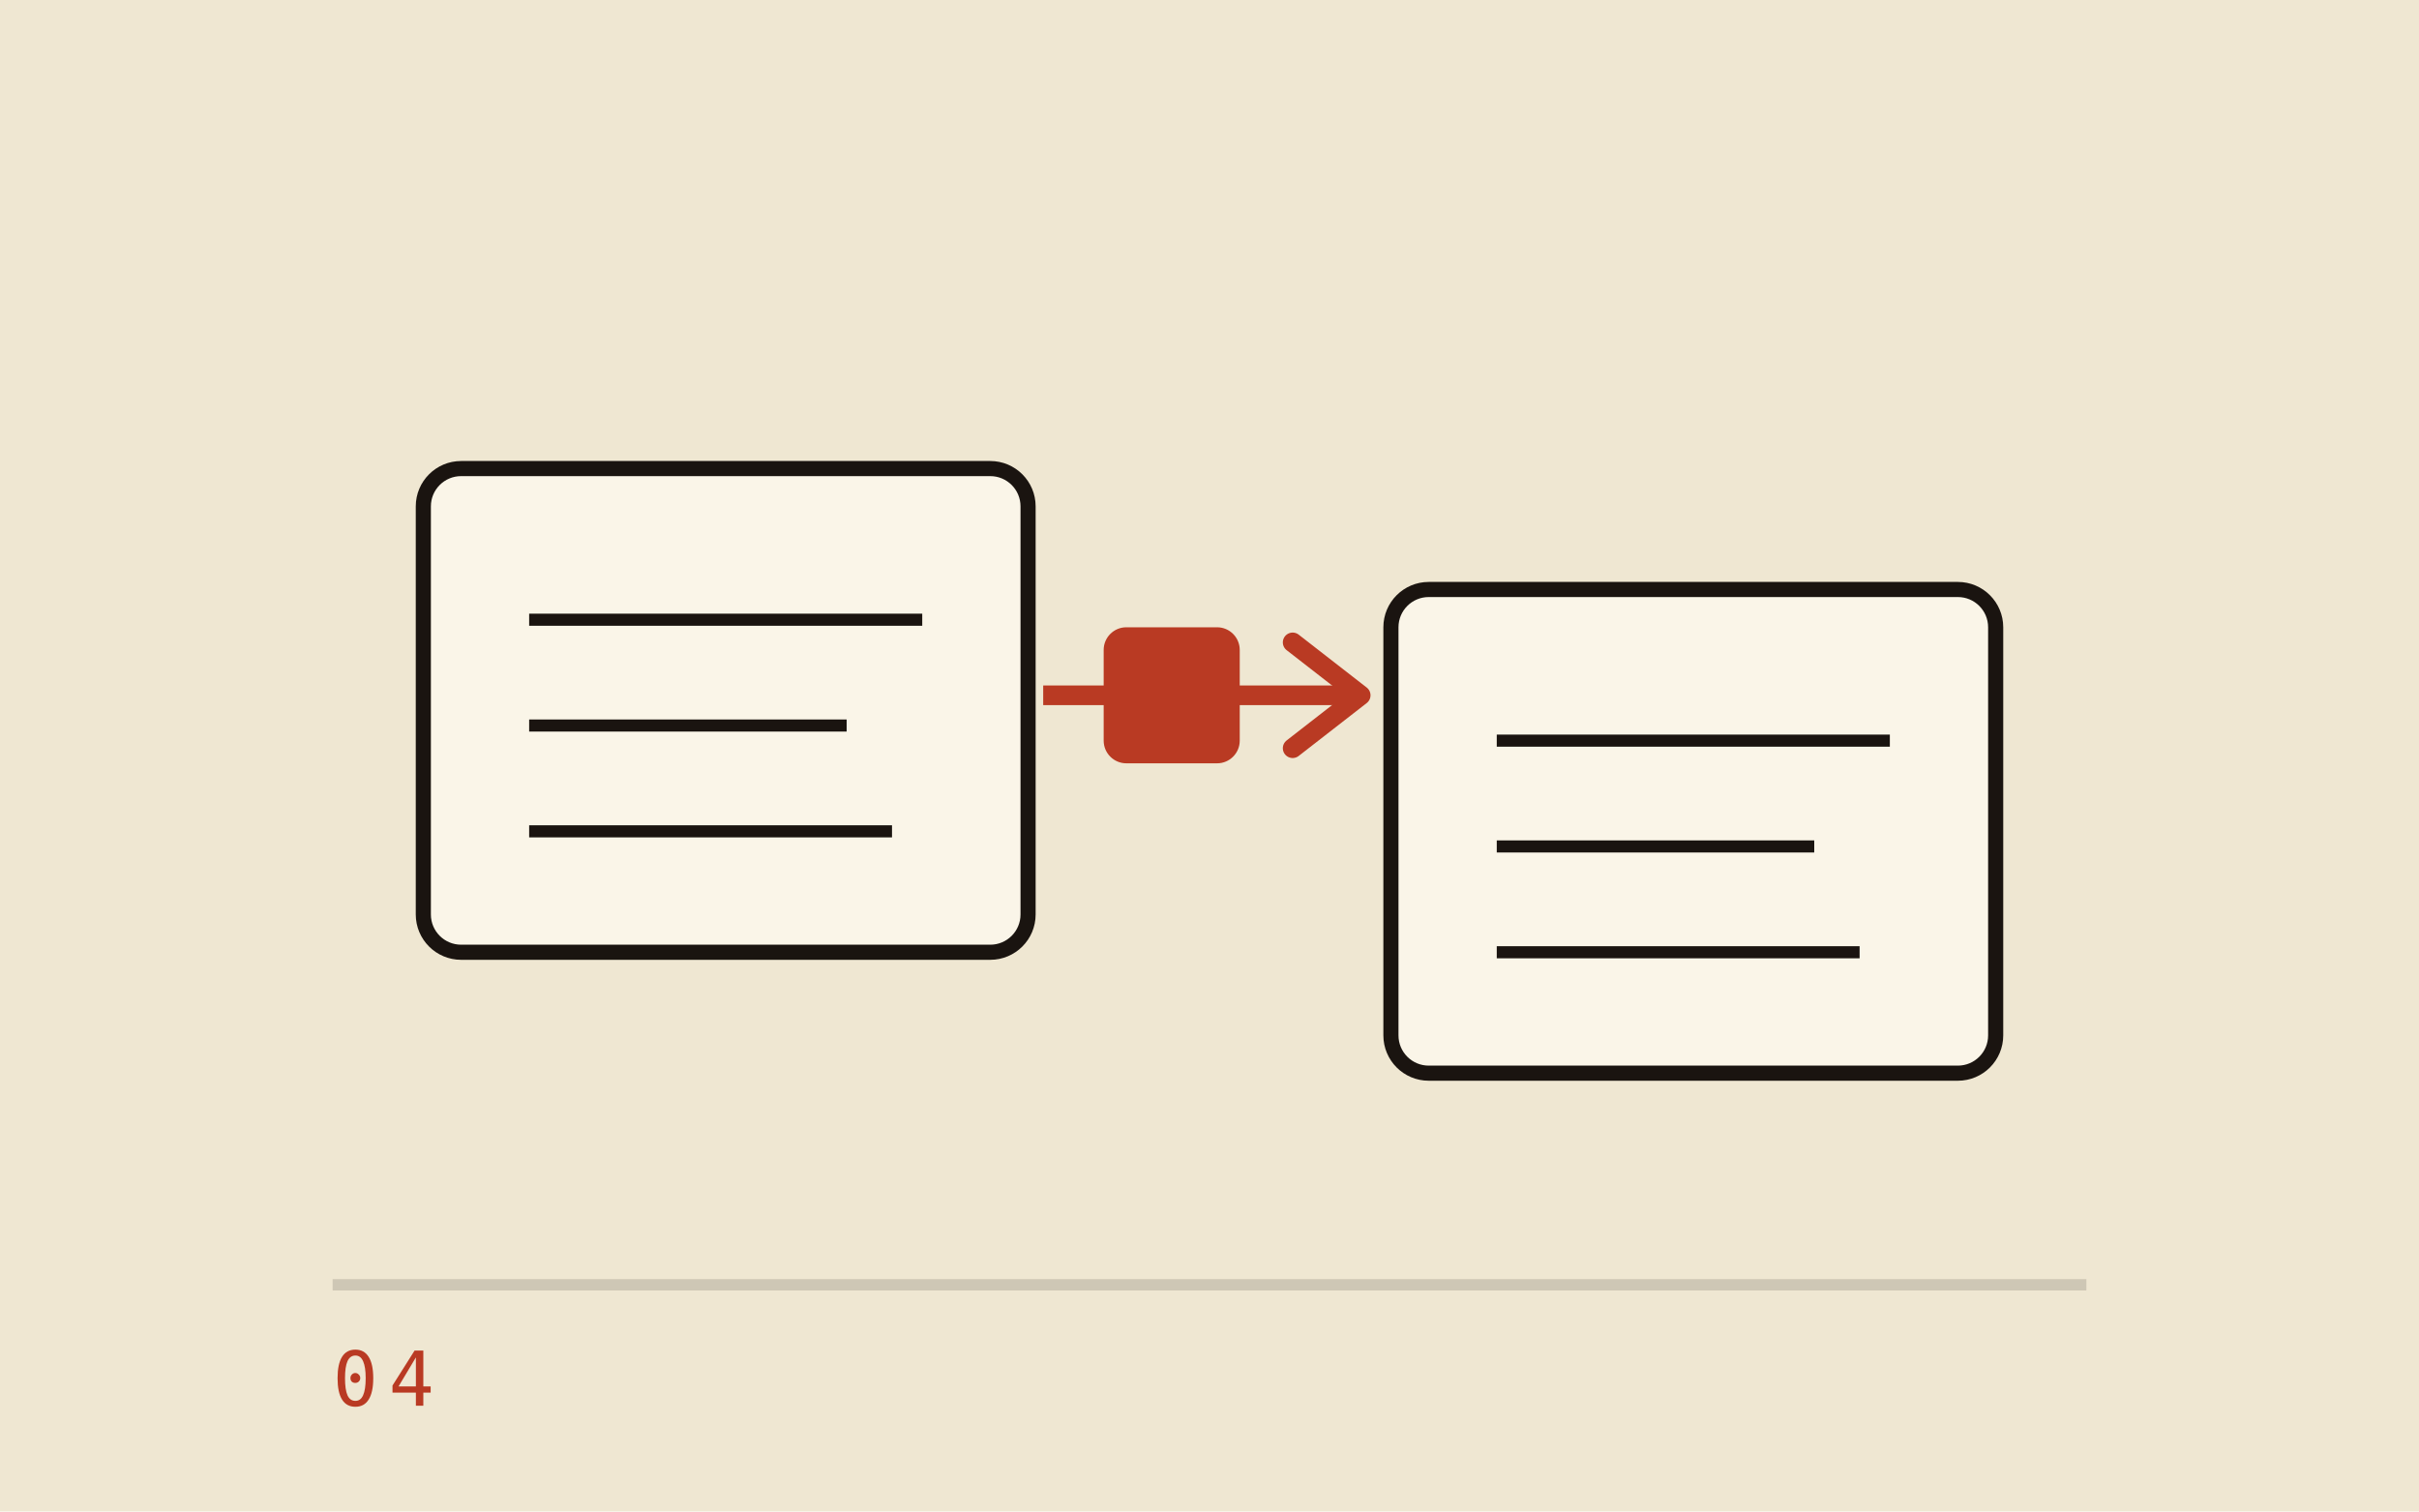
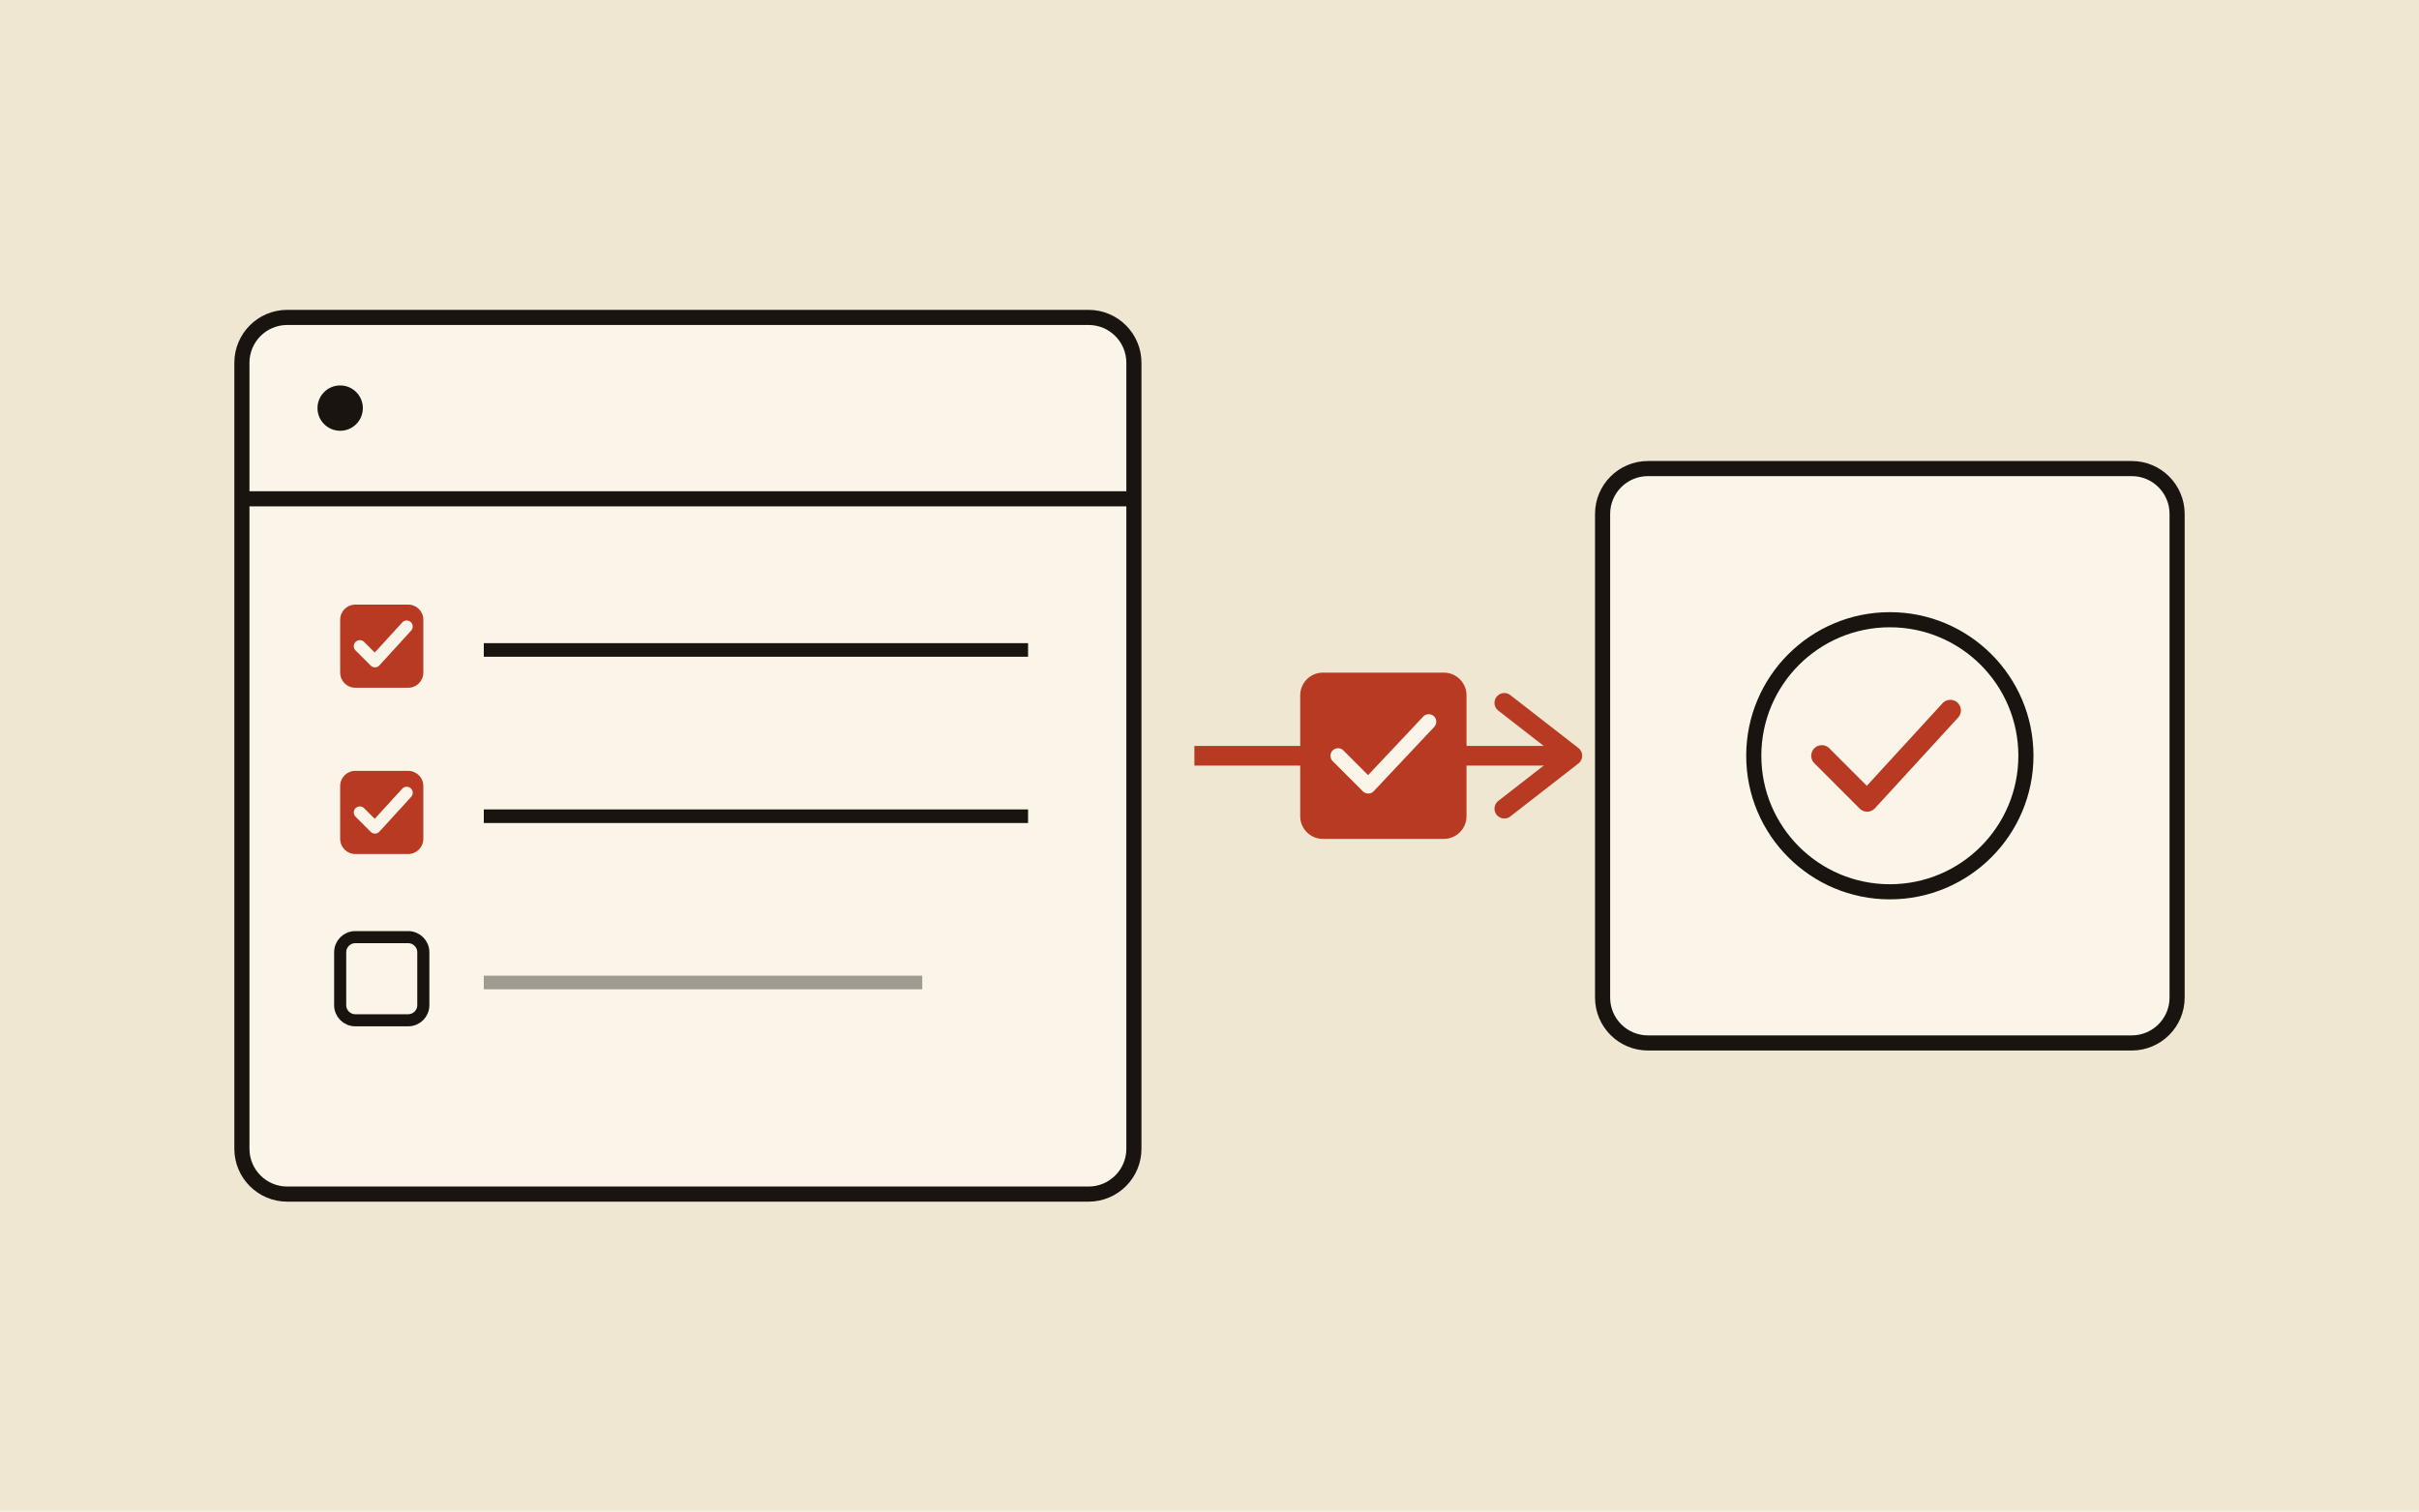
- <svg xmlns="http://www.w3.org/2000/svg" viewBox="0 0 320 200" role="img" aria-label="Illustration: a package transferring between two document panels">
+ <svg xmlns="http://www.w3.org/2000/svg" viewBox="0 0 320 200" role="img" aria-label="Illustration: selected configuration changes transferring from one instance to another, validated">
  <rect width="320" height="200" fill="#EFE7D2" />
-   <g stroke="#1A1410" stroke-width="2" fill="#FAF5E8">
-     <rect x="56" y="62" width="80" height="64" rx="5" />
-     <rect x="184" y="78" width="80" height="64" rx="5" />
+   <rect x="32" y="42" width="118" height="116" rx="6" fill="#FAF5E8" stroke="#1A1410" stroke-width="2" />
+   <line x1="32" y1="66" x2="150" y2="66" stroke="#1A1410" stroke-width="2" />
+   <circle cx="45" cy="54" r="3" fill="#1A1410" />
+   <g>
+     <rect x="45" y="80" width="11" height="11" rx="2" fill="#B93A23" />
+     <path d="M47.6 85.5 l2 2 l4.2 -4.6" fill="none" stroke="#FAF5E8" stroke-width="1.6" stroke-linecap="round" stroke-linejoin="round" />
+     <line x1="64" y1="86" x2="136" y2="86" stroke="#1A1410" stroke-width="1.8" />
+     <rect x="45" y="102" width="11" height="11" rx="2" fill="#B93A23" />
+     <path d="M47.6 107.5 l2 2 l4.2 -4.6" fill="none" stroke="#FAF5E8" stroke-width="1.6" stroke-linecap="round" stroke-linejoin="round" />
+     <line x1="64" y1="108" x2="136" y2="108" stroke="#1A1410" stroke-width="1.8" />
+     <rect x="45" y="124" width="11" height="11" rx="2" fill="none" stroke="#1A1410" stroke-width="1.6" />
+     <line x1="64" y1="130" x2="122" y2="130" stroke="#1A141066" stroke-width="1.8" />
  </g>
-   <g stroke="#1A1410" stroke-width="1.6">
-     <path d="M70 82 H122 M70 96 H112 M70 110 H118" />
-     <path d="M198 98 H250 M198 112 H240 M198 126 H246" />
-   </g>
-   <path d="M138 92 H178" fill="none" stroke="#B93A23" stroke-width="2.6" />
-   <path d="M171 85 l9 7 l-9 7" fill="none" stroke="#B93A23" stroke-width="2.6" stroke-linecap="round" stroke-linejoin="round" />
-   <rect x="146" y="83" width="18" height="18" rx="3" fill="#B93A23" />
-   <line x1="44" y1="170" x2="276" y2="170" stroke="#1A141026" stroke-width="1.5" />
-   <text x="44" y="186" font-family="ui-monospace,monospace" font-size="10" letter-spacing="1.4" fill="#B93A23">04</text>
+   <path d="M158 100 H206" fill="none" stroke="#B93A23" stroke-width="2.6" />
+   <path d="M199 93 l9 7 l-9 7" fill="none" stroke="#B93A23" stroke-width="2.6" stroke-linecap="round" stroke-linejoin="round" />
+   <rect x="172" y="89" width="22" height="22" rx="3" fill="#B93A23" />
+   <path d="M177 100 l4 4 l8 -8.5" fill="none" stroke="#FAF5E8" stroke-width="2" stroke-linecap="round" stroke-linejoin="round" />
+   <rect x="212" y="62" width="76" height="76" rx="6" fill="#FAF5E8" stroke="#1A1410" stroke-width="2" />
+   <circle cx="250" cy="100" r="18" fill="none" stroke="#1A1410" stroke-width="2" />
+   <path d="M241 100 l6 6 l11 -12" fill="none" stroke="#B93A23" stroke-width="2.8" stroke-linecap="round" stroke-linejoin="round" />
</svg>
